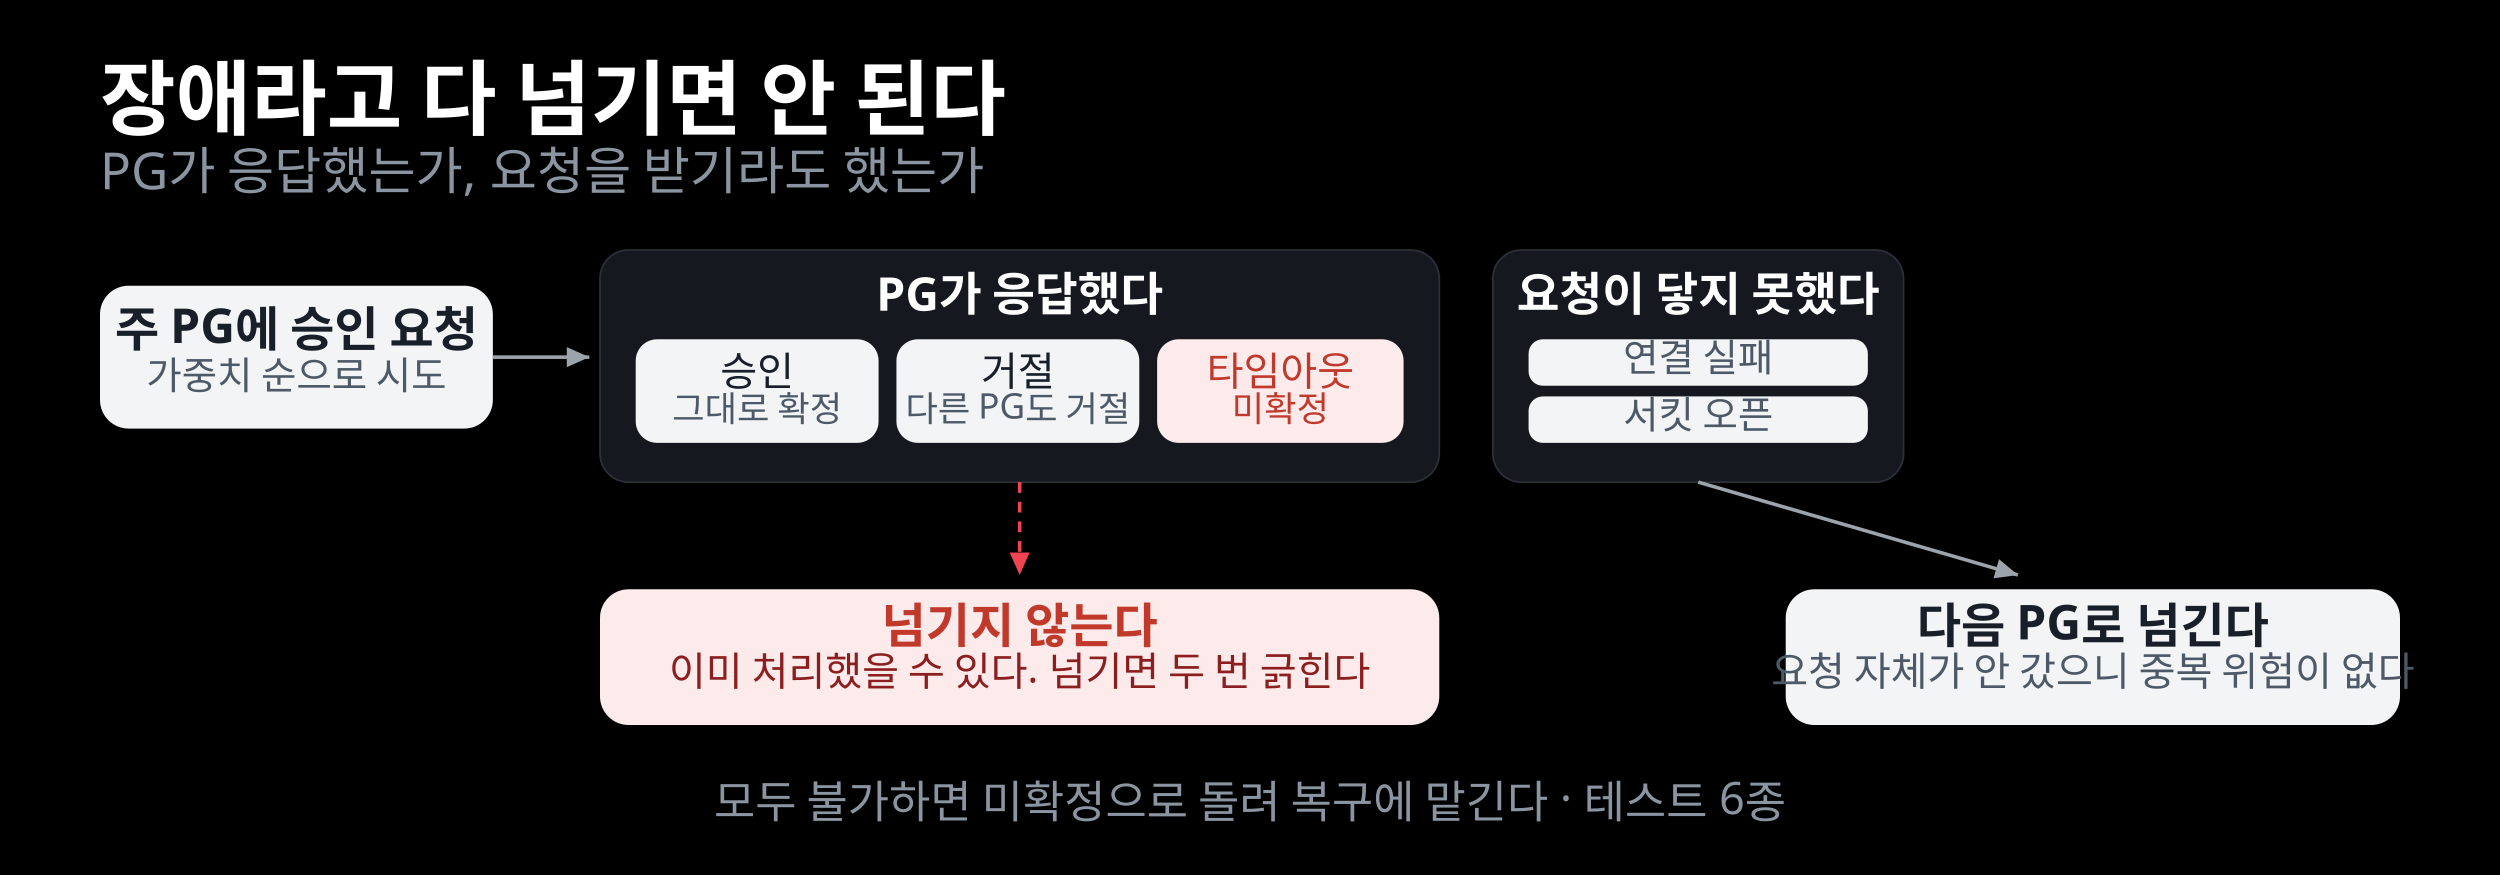
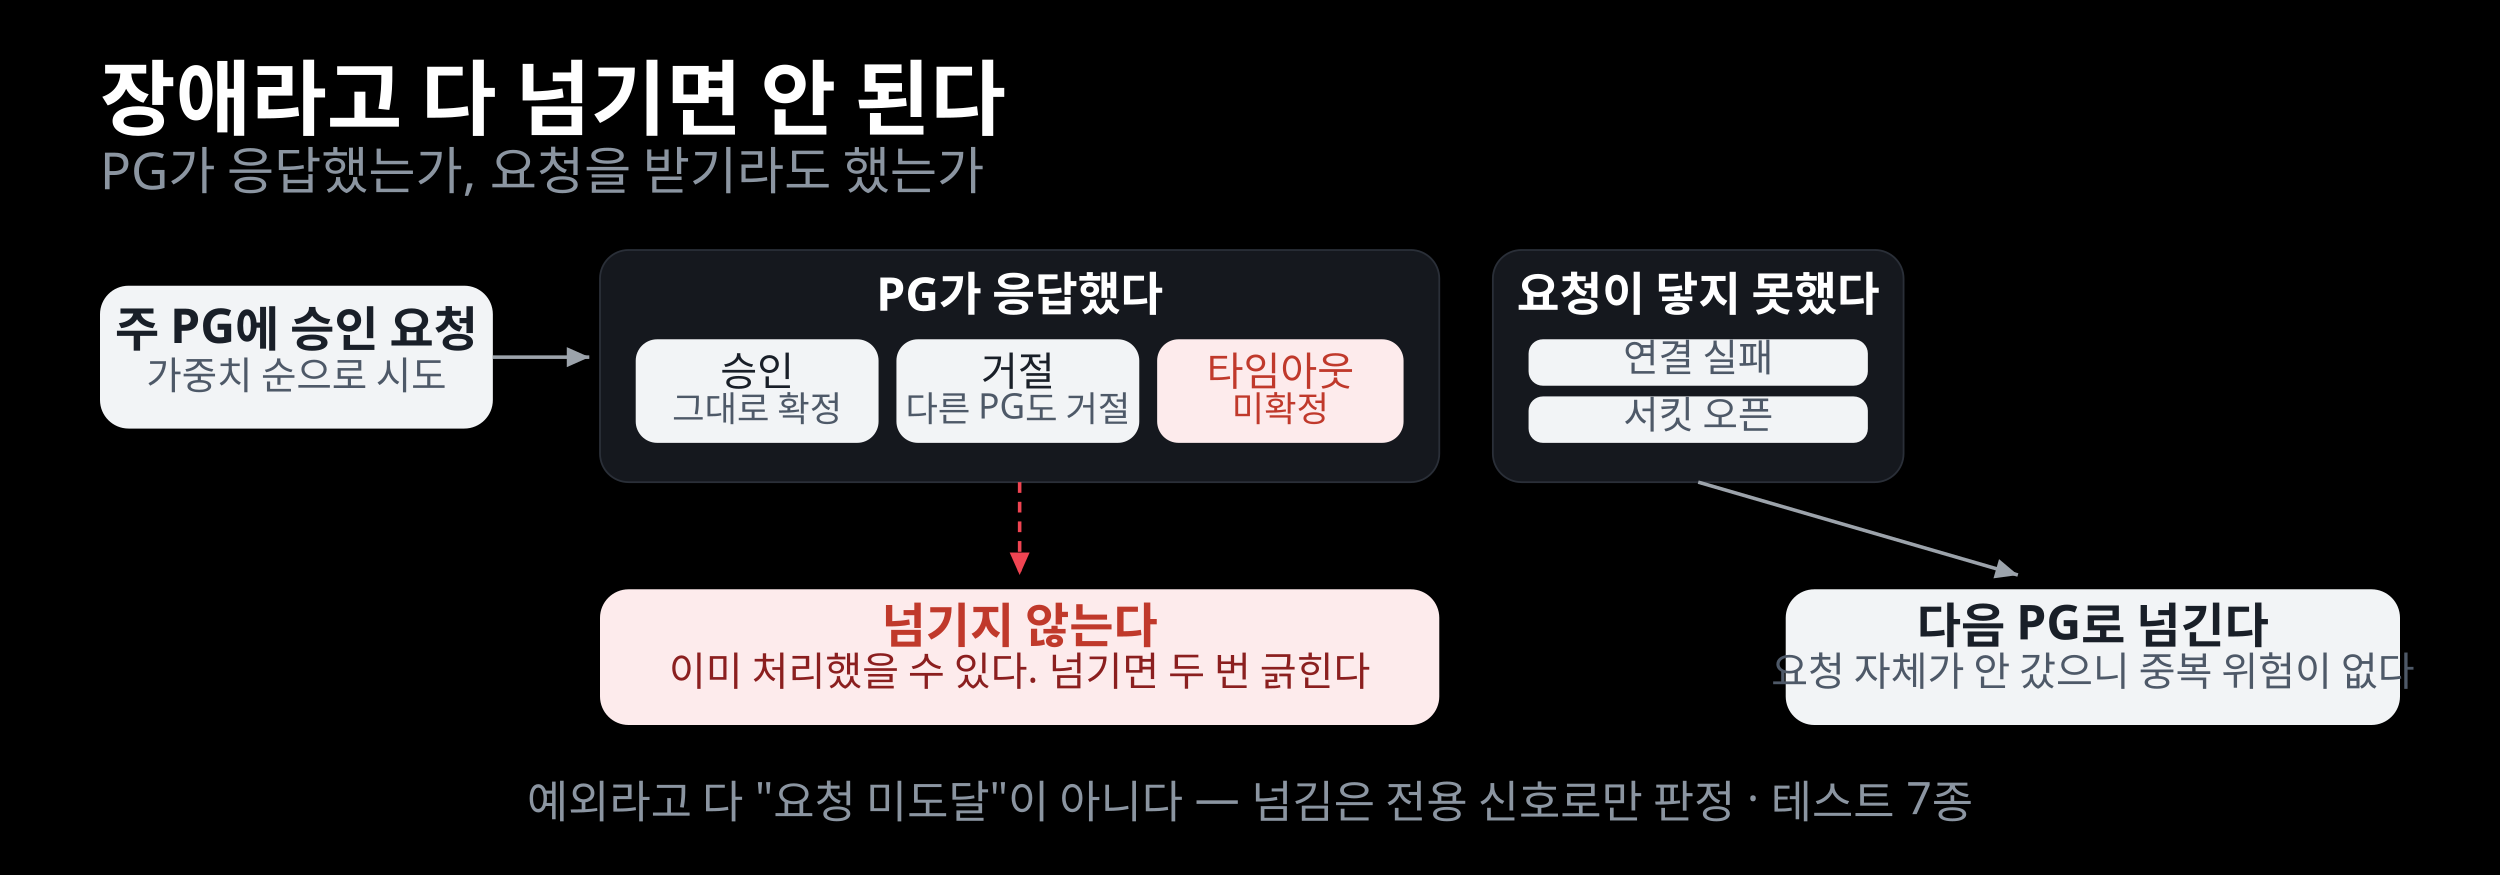
<svg xmlns="http://www.w3.org/2000/svg" width="1400" height="490" viewBox="0 0 1400 490" font-family="Pretendard, 'Apple SD Gothic Neo', sans-serif">
  <defs>
    <marker id="fo" viewBox="0 0 10 10" refX="9" refY="5" markerWidth="7" markerHeight="7" orient="auto-start-reverse">
      <path d="M 0 1 L 9 5 L 0 9 z" fill="#9CA3AB" />
    </marker>
    <marker id="for" viewBox="0 0 10 10" refX="9" refY="5" markerWidth="7" markerHeight="7" orient="auto-start-reverse">
      <path d="M 0 1 L 9 5 L 0 9 z" fill="#F04452" />
    </marker>
  </defs>
  <rect width="1400" height="490" fill="#000000" />
  <text x="56" y="72" font-size="46" font-weight="800" fill="#FFFFFF">장애라고 다 넘기면 안 된다</text>
  <text x="56" y="106" font-size="28.7" fill="#8B95A1">PG가 응답했는가, 요청을 받기라도 했는가</text>
  <g text-anchor="middle">
    <rect x="56" y="160" width="220" height="80" rx="16" fill="#F2F4F6" />
    <text x="166" y="194" font-size="26.91" font-weight="700" fill="#191F28">주 PG에 승인 요청</text>
    <text x="166" y="218" font-size="21.53" fill="#4E5968">가중치 순으로 시도</text>
  </g>
  <line x1="276" y1="200" x2="330" y2="200" stroke="#9CA3AB" stroke-width="2" marker-end="url(#fo)" />
  <rect x="336" y="140" width="470" height="130" rx="16" fill="#15181E" stroke="#2A2F38" />
  <text x="571" y="174" font-size="26.01" font-weight="700" fill="#FFFFFF" text-anchor="middle">PG가 응답했다</text>
  <g text-anchor="middle" font-size="22.43" fill="#191F28">
    <rect x="356" y="190" width="136" height="58" rx="12" fill="#F2F4F6" />
    <text x="424" y="216">승인</text>
    <text x="424" y="236" font-size="19.73" fill="#4E5968">그대로 확정</text>
    <rect x="502" y="190" width="136" height="58" rx="12" fill="#F2F4F6" />
    <text x="570" y="216">거절</text>
    <text x="570" y="236" font-size="19.73" fill="#4E5968">다른 PG도 거절</text>
    <rect x="648" y="190" width="138" height="58" rx="12" fill="#FDEBEC" />
    <text x="717" y="216" fill="#C0392B">타임아웃</text>
    <text x="717" y="236" font-size="19.73" fill="#C0392B">미확정</text>
  </g>
  <rect x="836" y="140" width="230" height="130" rx="16" fill="#15181E" stroke="#2A2F38" />
  <text x="951" y="174" font-size="26.01" font-weight="700" fill="#FFFFFF" text-anchor="middle">요청이 닿지 못했다</text>
  <g text-anchor="middle" font-size="21.53" fill="#4E5968">
    <rect x="856" y="190" width="190" height="26" rx="8" fill="#F2F4F6" />
    <text x="951" y="208">연결 실패</text>
    <rect x="856" y="222" width="190" height="26" rx="8" fill="#F2F4F6" />
    <text x="951" y="240">서킷 오픈</text>
  </g>
  <line x1="571" y1="270" x2="571" y2="322" stroke="#F04452" stroke-width="2" marker-end="url(#for)" stroke-dasharray="6 5" />
  <line x1="951" y1="270" x2="1130" y2="322" stroke="#9CA3AB" stroke-width="2" marker-end="url(#fo)" />
  <g text-anchor="middle">
    <rect x="336" y="330" width="470" height="76" rx="16" fill="#FDEBEC" />
    <text x="571" y="360" font-size="26.91" font-weight="700" fill="#C0392B">넘기지 않는다</text>
    <text x="571" y="384" font-size="22.43" fill="#8B1F1F">이미 처리했을 수 있다. 넘기면 두 번 긁힌다</text>
    <rect x="1000" y="330" width="344" height="76" rx="16" fill="#F2F4F6" />
    <text x="1172" y="360" font-size="26.91" font-weight="700" fill="#191F28">다음 PG로 넘긴다</text>
    <text x="1172" y="384" font-size="22.43" fill="#4E5968">요청 자체가 안 갔으니 중복 위험이 없다</text>
  </g>
-   <text x="700" y="458" font-size="25.12" fill="#8B95A1" text-anchor="middle">모두 불가하면 미확정으로 돌려 복구에 맡긴다 · 테스트 6종</text>
+   <text x="700" y="458" font-size="25.12" fill="#8B95A1" text-anchor="middle">예외라고 다 "요청 미도달"이 아니다 — 넘김은 전용 신호로만 판정 · 테스트 7종</text>
</svg>
